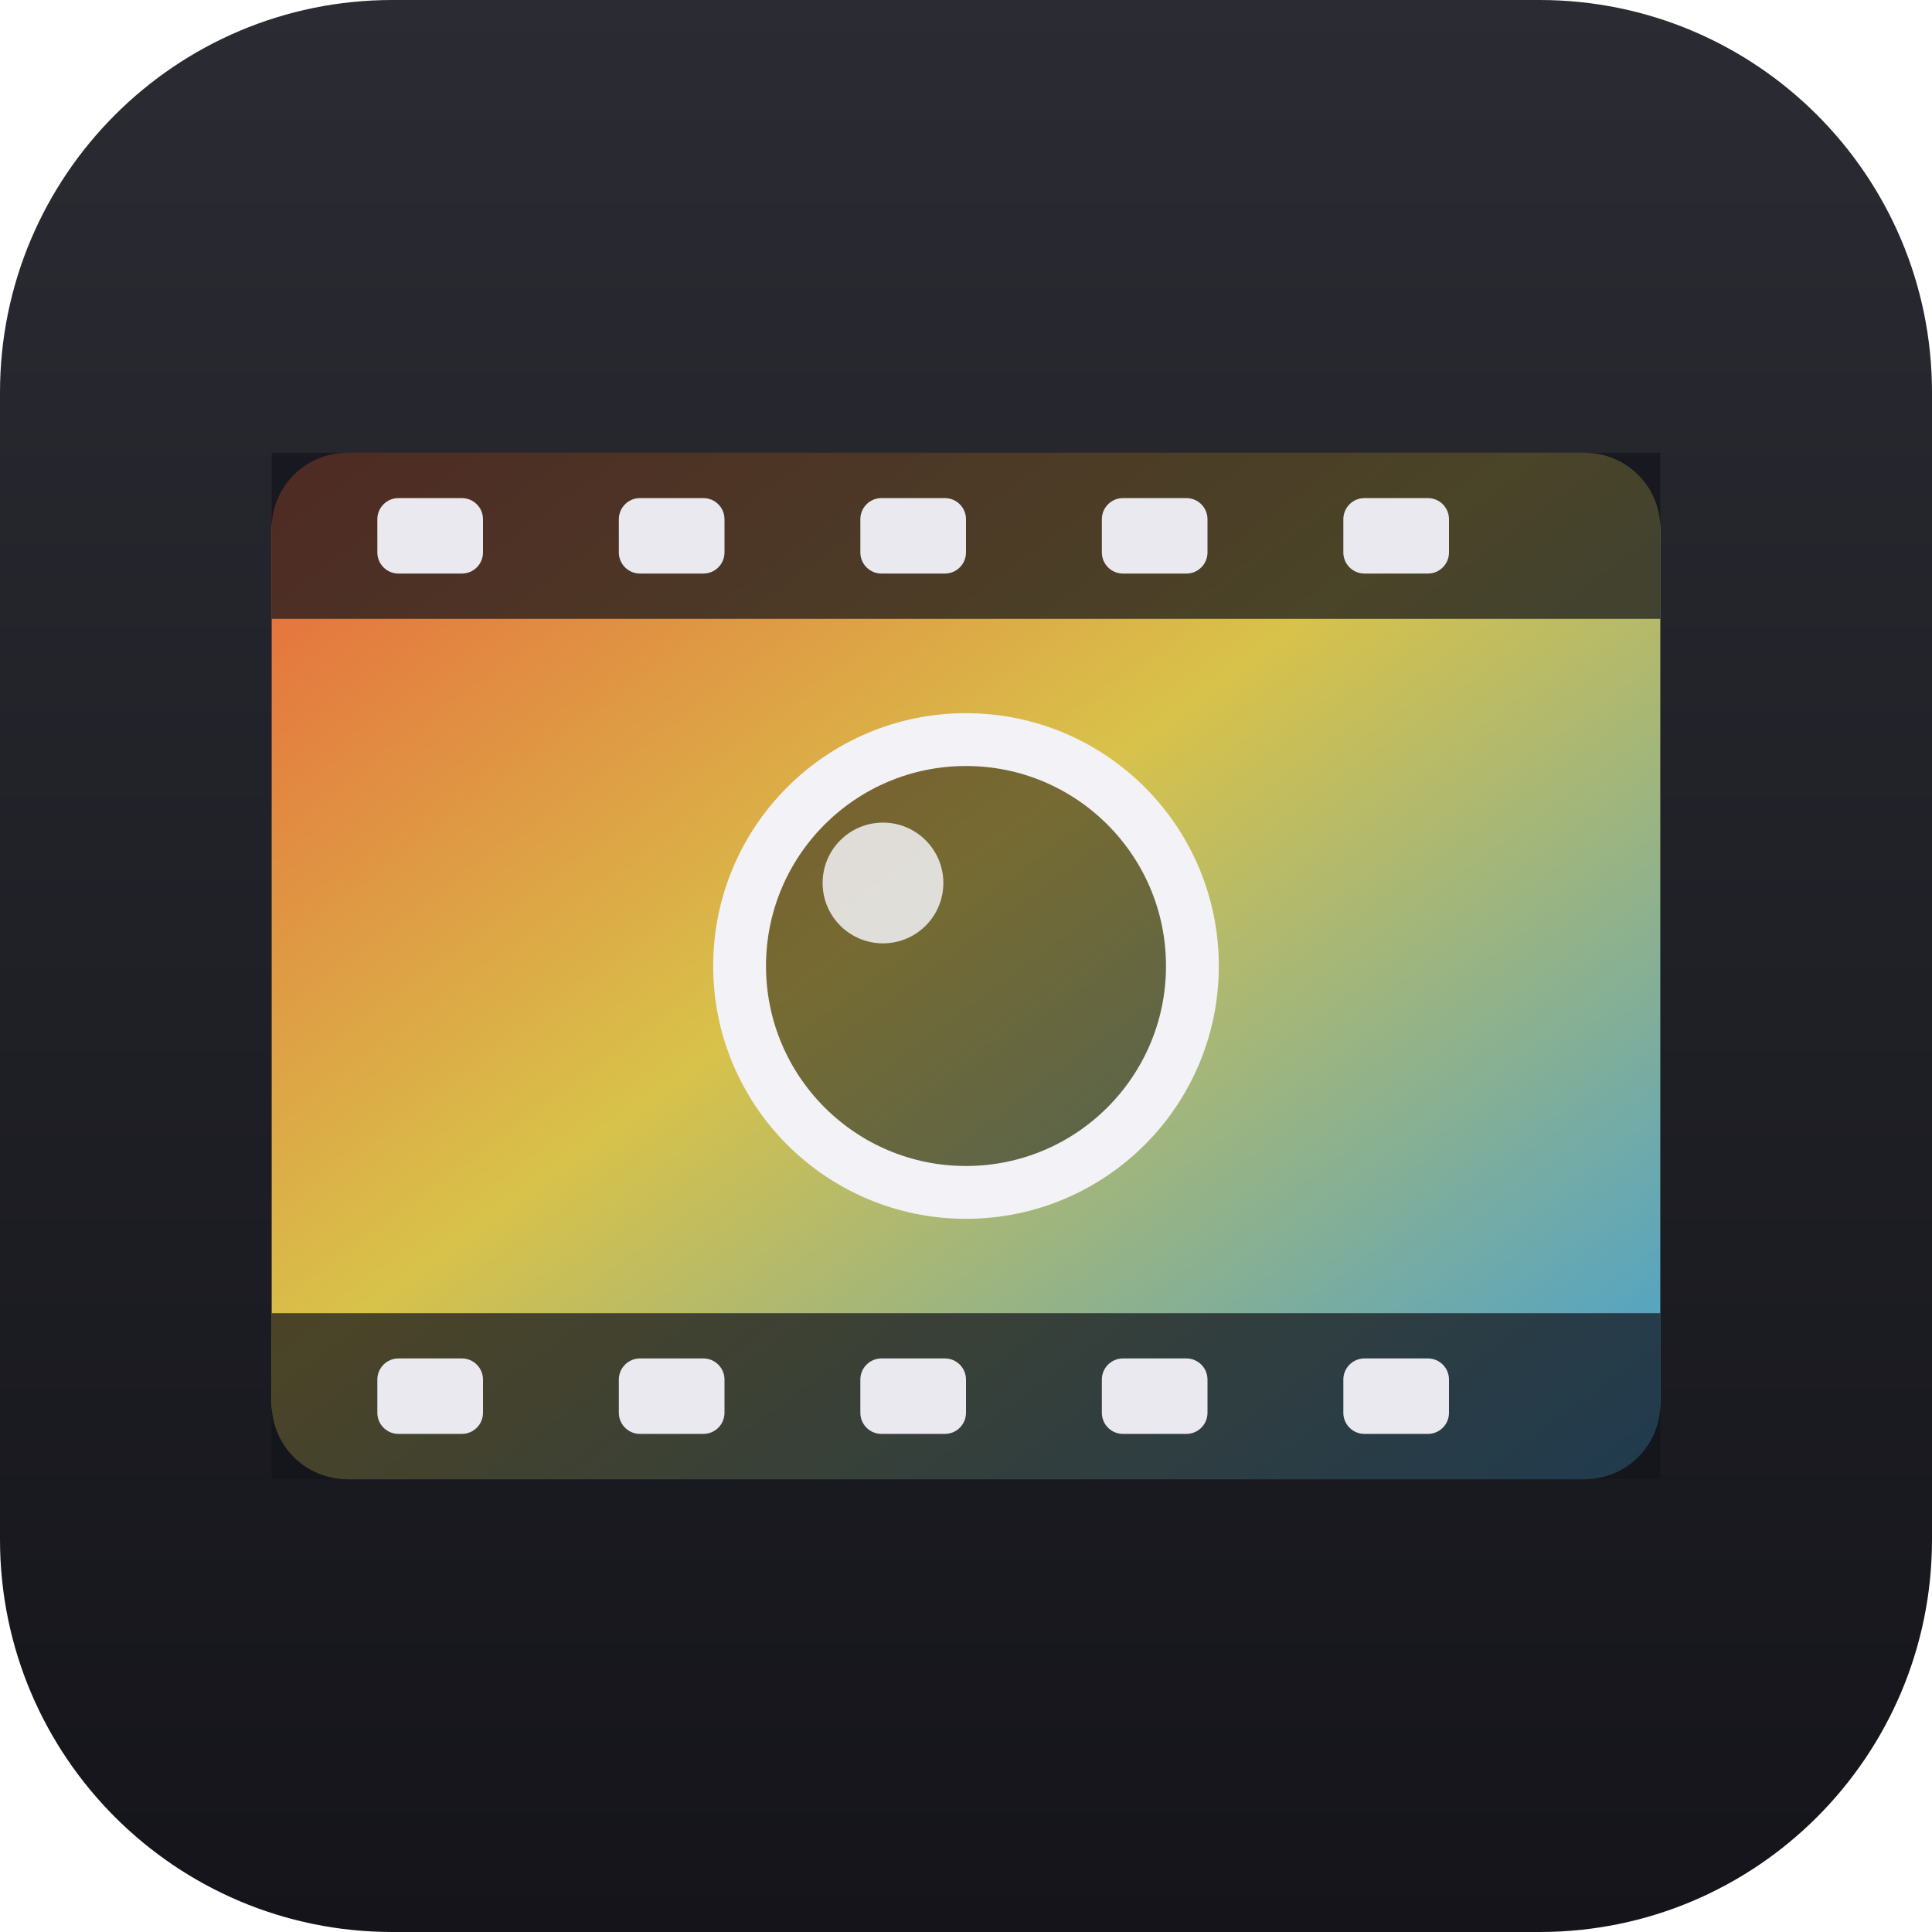
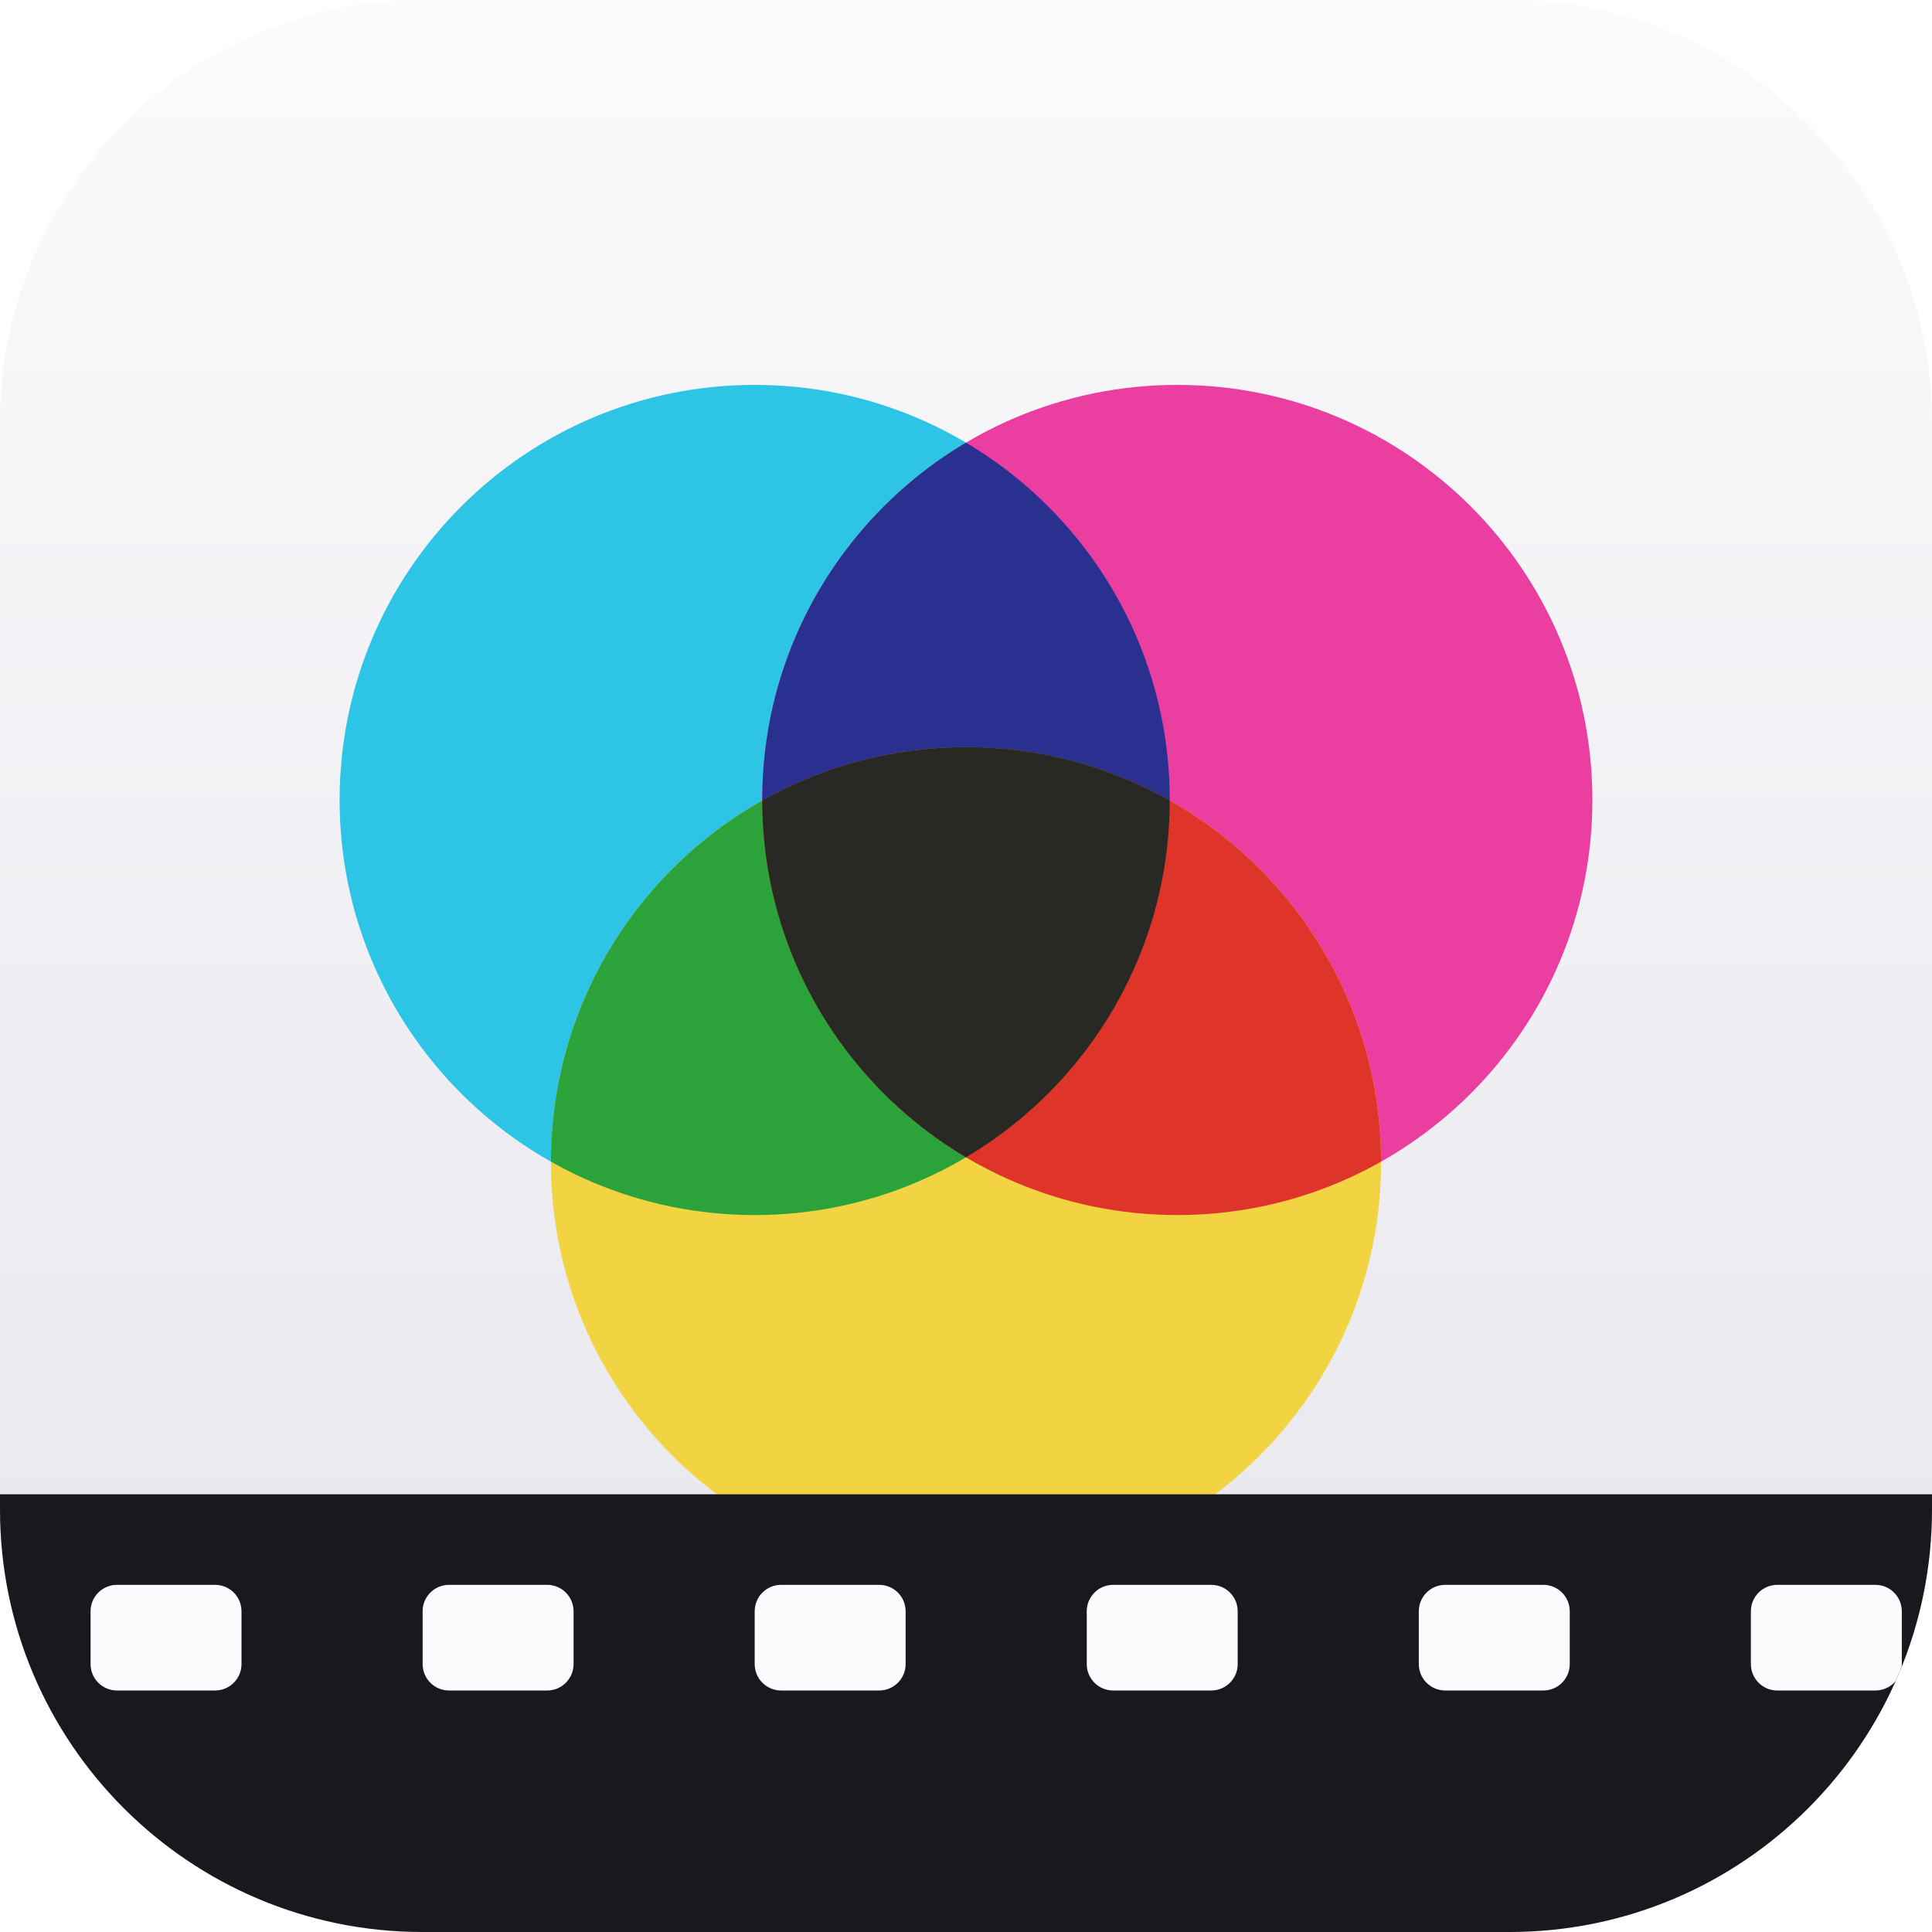
- <svg xmlns="http://www.w3.org/2000/svg" viewBox="0 0 128 128" width="128" height="128">
+ <svg xmlns="http://www.w3.org/2000/svg" viewBox="0 0 256 256" width="256" height="256" role="img" aria-labelledby="title desc">
  <defs>
-     <linearGradient id="bg" x1="0" y1="0" x2="0" y2="1">
-       <stop offset="0" stop-color="#2b2b33" />
-       <stop offset="1" stop-color="#14141a" />
+     <linearGradient id="tile" x1="0" y1="0" x2="0" y2="1">
+       <stop offset="0" stop-color="#fbfbfd" />
+       <stop offset="1" stop-color="#e4e4ea" />
    </linearGradient>
-     <linearGradient id="strip" x1="0" y1="0" x2="1" y2="1">
-       <stop offset="0" stop-color="#e8643c" />
-       <stop offset="0.45" stop-color="#d8c24a" />
-       <stop offset="1" stop-color="#3f9fd6" />
-     </linearGradient>
+     <clipPath id="clipCyan">
+       <circle cx="100" cy="106" r="55" />
+     </clipPath>
+     <clipPath id="clipMagenta">
+       <circle cx="156" cy="106" r="55" />
+     </clipPath>
+     <clipPath id="tileShape">
+       <rect width="256" height="256" rx="56" />
+     </clipPath>
  </defs>
-   <rect width="128" height="128" rx="26" fill="url(#bg)" />
-   <rect x="18" y="30" width="92" height="68" rx="5" fill="url(#strip)" />
-   <rect x="18" y="30" width="92" height="11" fill="#14141a" opacity="0.72" />
-   <rect x="18" y="87" width="92" height="11" fill="#14141a" opacity="0.72" />
-   <g fill="#e9e9ef">
-     <rect x="25" y="33" width="7" height="5" rx="1.4" />
-     <rect x="41" y="33" width="7" height="5" rx="1.4" />
-     <rect x="57" y="33" width="7" height="5" rx="1.4" />
-     <rect x="73" y="33" width="7" height="5" rx="1.4" />
-     <rect x="89" y="33" width="7" height="5" rx="1.4" />
-     <rect x="25" y="90" width="7" height="5" rx="1.4" />
-     <rect x="41" y="90" width="7" height="5" rx="1.4" />
-     <rect x="57" y="90" width="7" height="5" rx="1.4" />
-     <rect x="73" y="90" width="7" height="5" rx="1.4" />
-     <rect x="89" y="90" width="7" height="5" rx="1.4" />
+   <rect width="256" height="256" rx="56" fill="url(#tile)" />
+   <g>
+     <circle cx="100" cy="106" r="55" fill="#2ec4e6" />
+     <circle cx="156" cy="106" r="55" fill="#ea3fa0" />
+     <circle cx="128" cy="154" r="55" fill="#f2d341" />
+     <g clip-path="url(#clipCyan)">
+       <circle cx="156" cy="106" r="55" fill="#2a3090" />
+       <circle cx="128" cy="154" r="55" fill="#2ca23b" />
+     </g>
+     <g clip-path="url(#clipMagenta)">
+       <circle cx="128" cy="154" r="55" fill="#de3429" />
+     </g>
+     <g clip-path="url(#clipCyan)">
+       <g clip-path="url(#clipMagenta)">
+         <circle cx="128" cy="154" r="55" fill="#282825" />
+       </g>
+     </g>
  </g>
-   <circle cx="64" cy="64" r="15" fill="#14141a" opacity="0.5" />
-   <circle cx="64" cy="64" r="15" fill="none" stroke="#f2f2f7" stroke-width="3.5" />
-   <circle cx="58.5" cy="58.5" r="4" fill="#f2f2f7" opacity="0.85" />
+   <g clip-path="url(#tileShape)">
+     <rect x="0" y="198" width="256" height="58" fill="#18181e" />
+     <g fill="#fbfbfd">
+       <rect x="12" y="210" width="20" height="14" rx="3.5" />
+       <rect x="56" y="210" width="20" height="14" rx="3.5" />
+       <rect x="100" y="210" width="20" height="14" rx="3.5" />
+       <rect x="144" y="210" width="20" height="14" rx="3.5" />
+       <rect x="188" y="210" width="20" height="14" rx="3.5" />
+       <rect x="232" y="210" width="20" height="14" rx="3.5" />
+     </g>
+   </g>
</svg>
